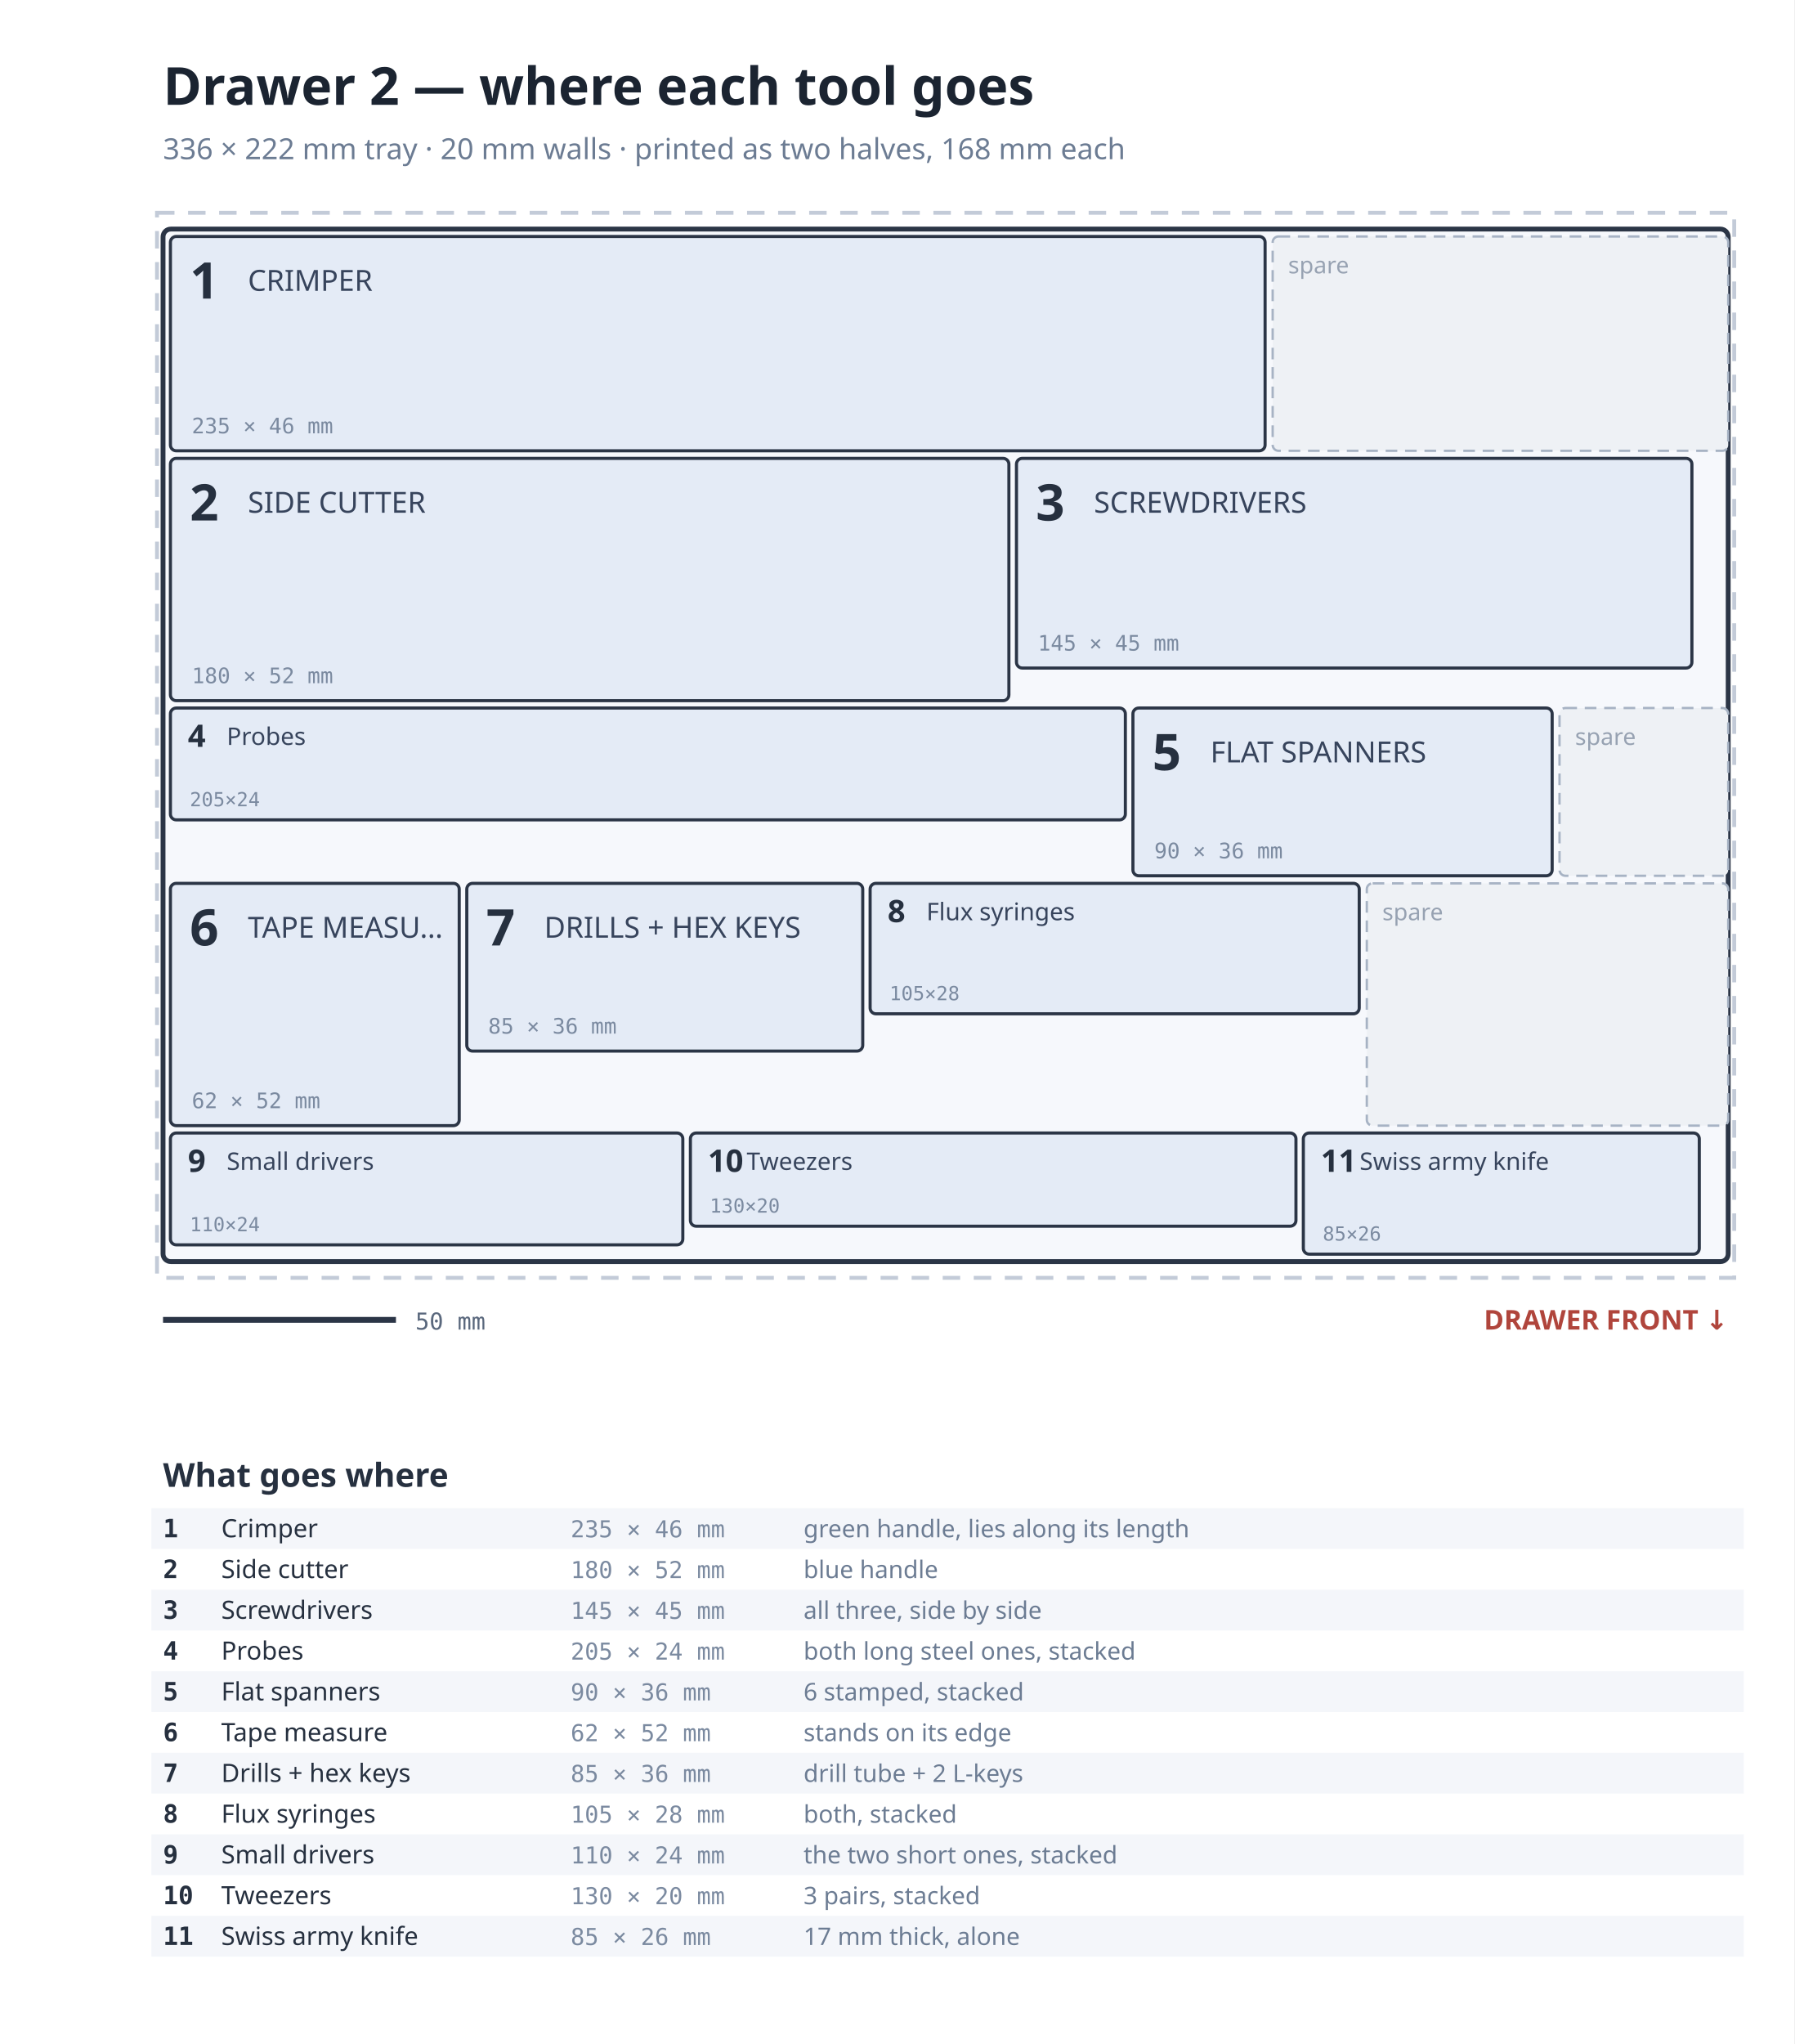
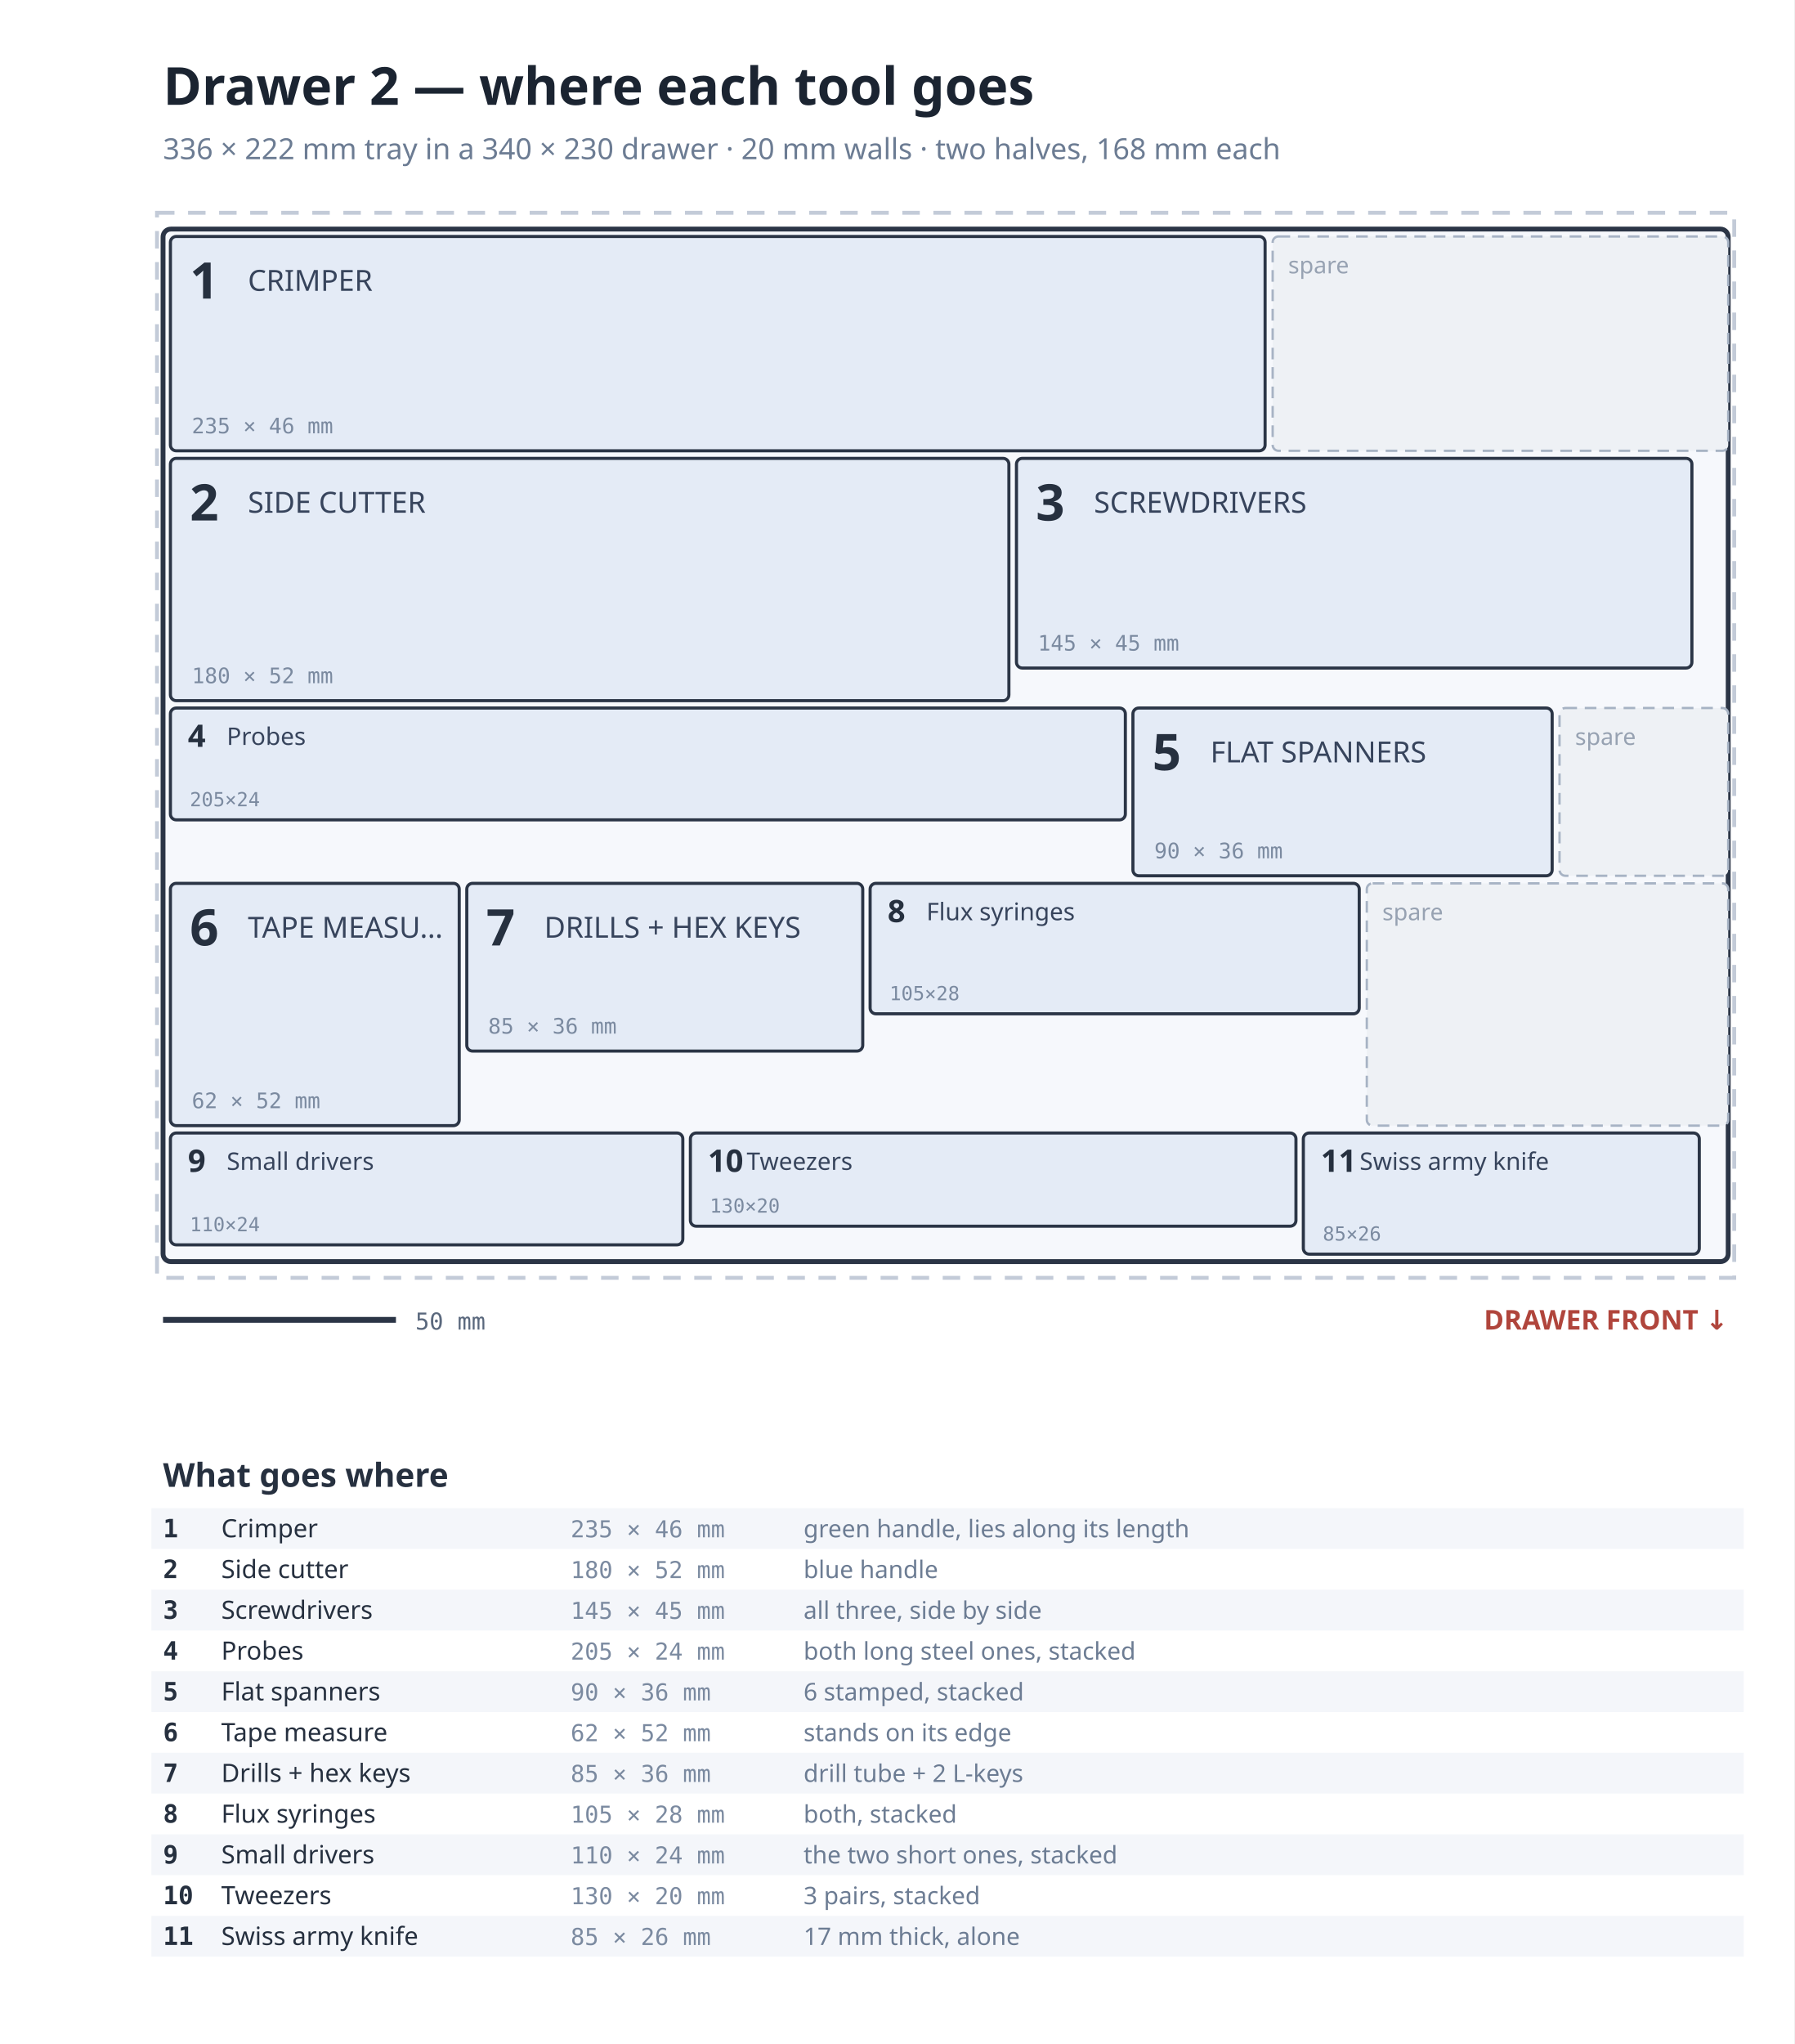
<svg xmlns="http://www.w3.org/2000/svg" width="924.4" height="1052.84" viewBox="0 0 924.4 1052.84">
  <rect width="100%" height="100%" fill="#ffffff" />
  <text x="84" y="54" font-family="ui-sans-serif,system-ui,sans-serif" font-size="27" font-weight="700" fill="#1b2431">Drawer 2 — where each tool goes</text>
-   <text x="84" y="82" font-family="ui-sans-serif,system-ui,sans-serif" font-size="15" fill="#6c7c93">336 × 222 mm tray · 20 mm walls · printed as two halves, 168 mm each</text>
+   <text x="84" y="82" font-family="ui-sans-serif,system-ui,sans-serif" font-size="15" fill="#6c7c93">336 × 222 mm tray in a 340 × 230 drawer · 20 mm walls · two halves, 168 mm each</text>
  <rect x="80.9" y="109.6" width="812.6" height="548.6" fill="none" stroke="#c3cbd8" stroke-width="2" stroke-dasharray="9 7" />
-   <text x="88.9" y="129.6" font-family="ui-sans-serif,system-ui,sans-serif" font-size="13" fill="#98a3b3">drawer interior 340 × 230</text>
  <rect x="84" y="118" width="806.4" height="531.84" fill="#f6f8fc" stroke="#2b3546" stroke-width="2.5" rx="4" />
  <rect x="87.8" y="121.8" width="564" height="110.4" fill="#e4ebf6" stroke="#2b3546" stroke-width="1.6" rx="3" />
  <text x="97.8" y="153.8" font-family="ui-sans-serif,system-ui,sans-serif" font-size="26" font-weight="700" fill="#26303f">1</text>
  <text x="127.7" y="149.8" font-family="ui-sans-serif,system-ui,sans-serif" font-size="15" fill="#37445c">CRIMPER</text>
  <text x="98.8" y="223.2" font-family="ui-monospace,Menlo,monospace" font-size="11" fill="#7b8aa0">235 × 46 mm</text>
  <rect x="87.8" y="236.1" width="432" height="124.8" fill="#e4ebf6" stroke="#2b3546" stroke-width="1.6" rx="3" />
  <text x="97.8" y="268.1" font-family="ui-sans-serif,system-ui,sans-serif" font-size="26" font-weight="700" fill="#26303f">2</text>
  <text x="127.7" y="264.1" font-family="ui-sans-serif,system-ui,sans-serif" font-size="15" fill="#37445c">SIDE CUTTER</text>
  <text x="98.8" y="351.9" font-family="ui-monospace,Menlo,monospace" font-size="11" fill="#7b8aa0">180 × 52 mm</text>
  <rect x="523.7" y="236.1" width="348" height="108" fill="#e4ebf6" stroke="#2b3546" stroke-width="1.6" rx="3" />
  <text x="533.7" y="268.1" font-family="ui-sans-serif,system-ui,sans-serif" font-size="26" font-weight="700" fill="#26303f">3</text>
  <text x="563.6" y="264.1" font-family="ui-sans-serif,system-ui,sans-serif" font-size="15" fill="#37445c">SCREWDRIVERS</text>
  <text x="534.7" y="335.1" font-family="ui-monospace,Menlo,monospace" font-size="11" fill="#7b8aa0">145 × 45 mm</text>
  <rect x="87.8" y="364.7" width="492" height="57.6" fill="#e4ebf6" stroke="#2b3546" stroke-width="1.6" rx="3" />
  <text x="96.8" y="384.7" font-family="ui-sans-serif,system-ui,sans-serif" font-size="16" font-weight="700" fill="#26303f">4</text>
  <text x="116.8" y="383.7" font-family="ui-sans-serif,system-ui,sans-serif" font-size="12.5" fill="#37445c">Probes</text>
  <text x="97.8" y="415.3" font-family="ui-monospace,Menlo,monospace" font-size="10" fill="#7b8aa0">205×24</text>
  <rect x="583.7" y="364.7" width="216" height="86.4" fill="#e4ebf6" stroke="#2b3546" stroke-width="1.6" rx="3" />
  <text x="593.7" y="396.7" font-family="ui-sans-serif,system-ui,sans-serif" font-size="26" font-weight="700" fill="#26303f">5</text>
  <text x="623.6" y="392.7" font-family="ui-sans-serif,system-ui,sans-serif" font-size="15" fill="#37445c">FLAT SPANNERS</text>
  <text x="594.7" y="442.1" font-family="ui-monospace,Menlo,monospace" font-size="11" fill="#7b8aa0">90 × 36 mm</text>
  <rect x="87.8" y="455" width="148.8" height="124.8" fill="#e4ebf6" stroke="#2b3546" stroke-width="1.6" rx="3" />
  <text x="97.8" y="487" font-family="ui-sans-serif,system-ui,sans-serif" font-size="26" font-weight="700" fill="#26303f">6</text>
  <text x="127.7" y="483" font-family="ui-sans-serif,system-ui,sans-serif" font-size="15" fill="#37445c">TAPE MEASU…</text>
  <text x="98.8" y="570.8" font-family="ui-monospace,Menlo,monospace" font-size="11" fill="#7b8aa0">62 × 52 mm</text>
  <rect x="240.5" y="455" width="204" height="86.4" fill="#e4ebf6" stroke="#2b3546" stroke-width="1.6" rx="3" />
  <text x="250.5" y="487" font-family="ui-sans-serif,system-ui,sans-serif" font-size="26" font-weight="700" fill="#26303f">7</text>
  <text x="280.4" y="483" font-family="ui-sans-serif,system-ui,sans-serif" font-size="15" fill="#37445c">DRILLS + HEX KEYS</text>
  <text x="251.5" y="532.4" font-family="ui-monospace,Menlo,monospace" font-size="11" fill="#7b8aa0">85 × 36 mm</text>
  <rect x="448.3" y="455" width="252" height="67.2" fill="#e4ebf6" stroke="#2b3546" stroke-width="1.6" rx="3" />
  <text x="457.3" y="475" font-family="ui-sans-serif,system-ui,sans-serif" font-size="16" font-weight="700" fill="#26303f">8</text>
  <text x="477.3" y="474" font-family="ui-sans-serif,system-ui,sans-serif" font-size="12.5" fill="#37445c">Flux syringes</text>
  <text x="458.3" y="515.2" font-family="ui-monospace,Menlo,monospace" font-size="10" fill="#7b8aa0">105×28</text>
  <rect x="87.8" y="583.6" width="264" height="57.6" fill="#e4ebf6" stroke="#2b3546" stroke-width="1.6" rx="3" />
  <text x="96.8" y="603.6" font-family="ui-sans-serif,system-ui,sans-serif" font-size="16" font-weight="700" fill="#26303f">9</text>
  <text x="116.8" y="602.6" font-family="ui-sans-serif,system-ui,sans-serif" font-size="12.5" fill="#37445c">Small drivers</text>
  <text x="97.8" y="634.2" font-family="ui-monospace,Menlo,monospace" font-size="10" fill="#7b8aa0">110×24</text>
  <rect x="355.7" y="583.6" width="312" height="48" fill="#e4ebf6" stroke="#2b3546" stroke-width="1.6" rx="3" />
  <text x="364.7" y="603.6" font-family="ui-sans-serif,system-ui,sans-serif" font-size="16" font-weight="700" fill="#26303f">10</text>
  <text x="384.7" y="602.6" font-family="ui-sans-serif,system-ui,sans-serif" font-size="12.5" fill="#37445c">Tweezers</text>
  <text x="365.7" y="624.6" font-family="ui-monospace,Menlo,monospace" font-size="10" fill="#7b8aa0">130×20</text>
  <rect x="671.5" y="583.6" width="204" height="62.4" fill="#e4ebf6" stroke="#2b3546" stroke-width="1.6" rx="3" />
  <text x="680.5" y="603.6" font-family="ui-sans-serif,system-ui,sans-serif" font-size="16" font-weight="700" fill="#26303f">11</text>
  <text x="700.5" y="602.6" font-family="ui-sans-serif,system-ui,sans-serif" font-size="12.5" fill="#37445c">Swiss army knife</text>
  <text x="681.5" y="639" font-family="ui-monospace,Menlo,monospace" font-size="10" fill="#7b8aa0">85×26</text>
  <rect x="655.7" y="121.8" width="234.7" height="110.4" fill="#eef1f5" stroke="#a7b3c4" stroke-width="1.2" stroke-dasharray="6 4" rx="3" />
  <text x="663.7" y="140.8" font-family="ui-sans-serif,system-ui,sans-serif" font-size="12" fill="#97a2b2">spare</text>
  <rect x="803.5" y="364.7" width="86.9" height="86.4" fill="#eef1f5" stroke="#a7b3c4" stroke-width="1.2" stroke-dasharray="6 4" rx="3" />
  <text x="811.5" y="383.7" font-family="ui-sans-serif,system-ui,sans-serif" font-size="12" fill="#97a2b2">spare</text>
  <rect x="704.2" y="455" width="186.2" height="124.8" fill="#eef1f5" stroke="#a7b3c4" stroke-width="1.2" stroke-dasharray="6 4" rx="3" />
  <text x="712.2" y="474" font-family="ui-sans-serif,system-ui,sans-serif" font-size="12" fill="#97a2b2">spare</text>
  <line x1="84" y1="679.84" x2="204" y2="679.84" stroke="#2b3546" stroke-width="3" />
  <text x="214" y="684.84" font-family="ui-monospace,Menlo,monospace" font-size="12" fill="#5a687d">50 mm</text>
  <text x="890.4" y="684.84" font-family="ui-sans-serif,system-ui,sans-serif" font-size="14" font-weight="700" text-anchor="end" fill="#b0453c">DRAWER FRONT ↓</text>
  <text x="84" y="765.84" font-family="ui-sans-serif,system-ui,sans-serif" font-size="17" font-weight="700" fill="#26303f">What goes where</text>
  <rect x="78" y="776.84" width="820.4" height="21" fill="#f4f6fa" />
  <text x="84" y="791.84" font-family="ui-monospace,Menlo,monospace" font-size="13" font-weight="700" fill="#26303f">1</text>
  <text x="114" y="791.84" font-family="ui-sans-serif,system-ui,sans-serif" font-size="13" fill="#26303f">Crimper</text>
  <text x="294" y="791.84" font-family="ui-monospace,Menlo,monospace" font-size="12" fill="#7b8aa0">235 × 46 mm</text>
  <text x="414" y="791.84" font-family="ui-sans-serif,system-ui,sans-serif" font-size="12.5" fill="#6c7c93">green handle, lies along its length</text>
  <text x="84" y="812.84" font-family="ui-monospace,Menlo,monospace" font-size="13" font-weight="700" fill="#26303f">2</text>
  <text x="114" y="812.84" font-family="ui-sans-serif,system-ui,sans-serif" font-size="13" fill="#26303f">Side cutter</text>
  <text x="294" y="812.84" font-family="ui-monospace,Menlo,monospace" font-size="12" fill="#7b8aa0">180 × 52 mm</text>
  <text x="414" y="812.84" font-family="ui-sans-serif,system-ui,sans-serif" font-size="12.5" fill="#6c7c93">blue handle</text>
  <rect x="78" y="818.84" width="820.4" height="21" fill="#f4f6fa" />
  <text x="84" y="833.84" font-family="ui-monospace,Menlo,monospace" font-size="13" font-weight="700" fill="#26303f">3</text>
  <text x="114" y="833.84" font-family="ui-sans-serif,system-ui,sans-serif" font-size="13" fill="#26303f">Screwdrivers</text>
  <text x="294" y="833.84" font-family="ui-monospace,Menlo,monospace" font-size="12" fill="#7b8aa0">145 × 45 mm</text>
  <text x="414" y="833.84" font-family="ui-sans-serif,system-ui,sans-serif" font-size="12.5" fill="#6c7c93">all three, side by side</text>
  <text x="84" y="854.84" font-family="ui-monospace,Menlo,monospace" font-size="13" font-weight="700" fill="#26303f">4</text>
  <text x="114" y="854.84" font-family="ui-sans-serif,system-ui,sans-serif" font-size="13" fill="#26303f">Probes</text>
  <text x="294" y="854.84" font-family="ui-monospace,Menlo,monospace" font-size="12" fill="#7b8aa0">205 × 24 mm</text>
  <text x="414" y="854.84" font-family="ui-sans-serif,system-ui,sans-serif" font-size="12.5" fill="#6c7c93">both long steel ones, stacked</text>
  <rect x="78" y="860.84" width="820.4" height="21" fill="#f4f6fa" />
  <text x="84" y="875.84" font-family="ui-monospace,Menlo,monospace" font-size="13" font-weight="700" fill="#26303f">5</text>
  <text x="114" y="875.84" font-family="ui-sans-serif,system-ui,sans-serif" font-size="13" fill="#26303f">Flat spanners</text>
  <text x="294" y="875.84" font-family="ui-monospace,Menlo,monospace" font-size="12" fill="#7b8aa0">90 × 36 mm</text>
  <text x="414" y="875.84" font-family="ui-sans-serif,system-ui,sans-serif" font-size="12.5" fill="#6c7c93">6 stamped, stacked</text>
  <text x="84" y="896.84" font-family="ui-monospace,Menlo,monospace" font-size="13" font-weight="700" fill="#26303f">6</text>
  <text x="114" y="896.84" font-family="ui-sans-serif,system-ui,sans-serif" font-size="13" fill="#26303f">Tape measure</text>
  <text x="294" y="896.84" font-family="ui-monospace,Menlo,monospace" font-size="12" fill="#7b8aa0">62 × 52 mm</text>
  <text x="414" y="896.84" font-family="ui-sans-serif,system-ui,sans-serif" font-size="12.5" fill="#6c7c93">stands on its edge</text>
  <rect x="78" y="902.84" width="820.4" height="21" fill="#f4f6fa" />
  <text x="84" y="917.84" font-family="ui-monospace,Menlo,monospace" font-size="13" font-weight="700" fill="#26303f">7</text>
  <text x="114" y="917.84" font-family="ui-sans-serif,system-ui,sans-serif" font-size="13" fill="#26303f">Drills + hex keys</text>
  <text x="294" y="917.84" font-family="ui-monospace,Menlo,monospace" font-size="12" fill="#7b8aa0">85 × 36 mm</text>
  <text x="414" y="917.84" font-family="ui-sans-serif,system-ui,sans-serif" font-size="12.5" fill="#6c7c93">drill tube + 2 L-keys</text>
  <text x="84" y="938.84" font-family="ui-monospace,Menlo,monospace" font-size="13" font-weight="700" fill="#26303f">8</text>
  <text x="114" y="938.84" font-family="ui-sans-serif,system-ui,sans-serif" font-size="13" fill="#26303f">Flux syringes</text>
  <text x="294" y="938.84" font-family="ui-monospace,Menlo,monospace" font-size="12" fill="#7b8aa0">105 × 28 mm</text>
  <text x="414" y="938.84" font-family="ui-sans-serif,system-ui,sans-serif" font-size="12.5" fill="#6c7c93">both, stacked</text>
  <rect x="78" y="944.84" width="820.4" height="21" fill="#f4f6fa" />
  <text x="84" y="959.84" font-family="ui-monospace,Menlo,monospace" font-size="13" font-weight="700" fill="#26303f">9</text>
  <text x="114" y="959.84" font-family="ui-sans-serif,system-ui,sans-serif" font-size="13" fill="#26303f">Small drivers</text>
  <text x="294" y="959.84" font-family="ui-monospace,Menlo,monospace" font-size="12" fill="#7b8aa0">110 × 24 mm</text>
  <text x="414" y="959.84" font-family="ui-sans-serif,system-ui,sans-serif" font-size="12.5" fill="#6c7c93">the two short ones, stacked</text>
  <text x="84" y="980.84" font-family="ui-monospace,Menlo,monospace" font-size="13" font-weight="700" fill="#26303f">10</text>
  <text x="114" y="980.84" font-family="ui-sans-serif,system-ui,sans-serif" font-size="13" fill="#26303f">Tweezers</text>
  <text x="294" y="980.84" font-family="ui-monospace,Menlo,monospace" font-size="12" fill="#7b8aa0">130 × 20 mm</text>
  <text x="414" y="980.84" font-family="ui-sans-serif,system-ui,sans-serif" font-size="12.5" fill="#6c7c93">3 pairs, stacked</text>
  <rect x="78" y="986.84" width="820.4" height="21" fill="#f4f6fa" />
  <text x="84" y="1001.84" font-family="ui-monospace,Menlo,monospace" font-size="13" font-weight="700" fill="#26303f">11</text>
  <text x="114" y="1001.84" font-family="ui-sans-serif,system-ui,sans-serif" font-size="13" fill="#26303f">Swiss army knife</text>
  <text x="294" y="1001.84" font-family="ui-monospace,Menlo,monospace" font-size="12" fill="#7b8aa0">85 × 26 mm</text>
  <text x="414" y="1001.84" font-family="ui-sans-serif,system-ui,sans-serif" font-size="12.5" fill="#6c7c93">17 mm thick, alone</text>
</svg>
